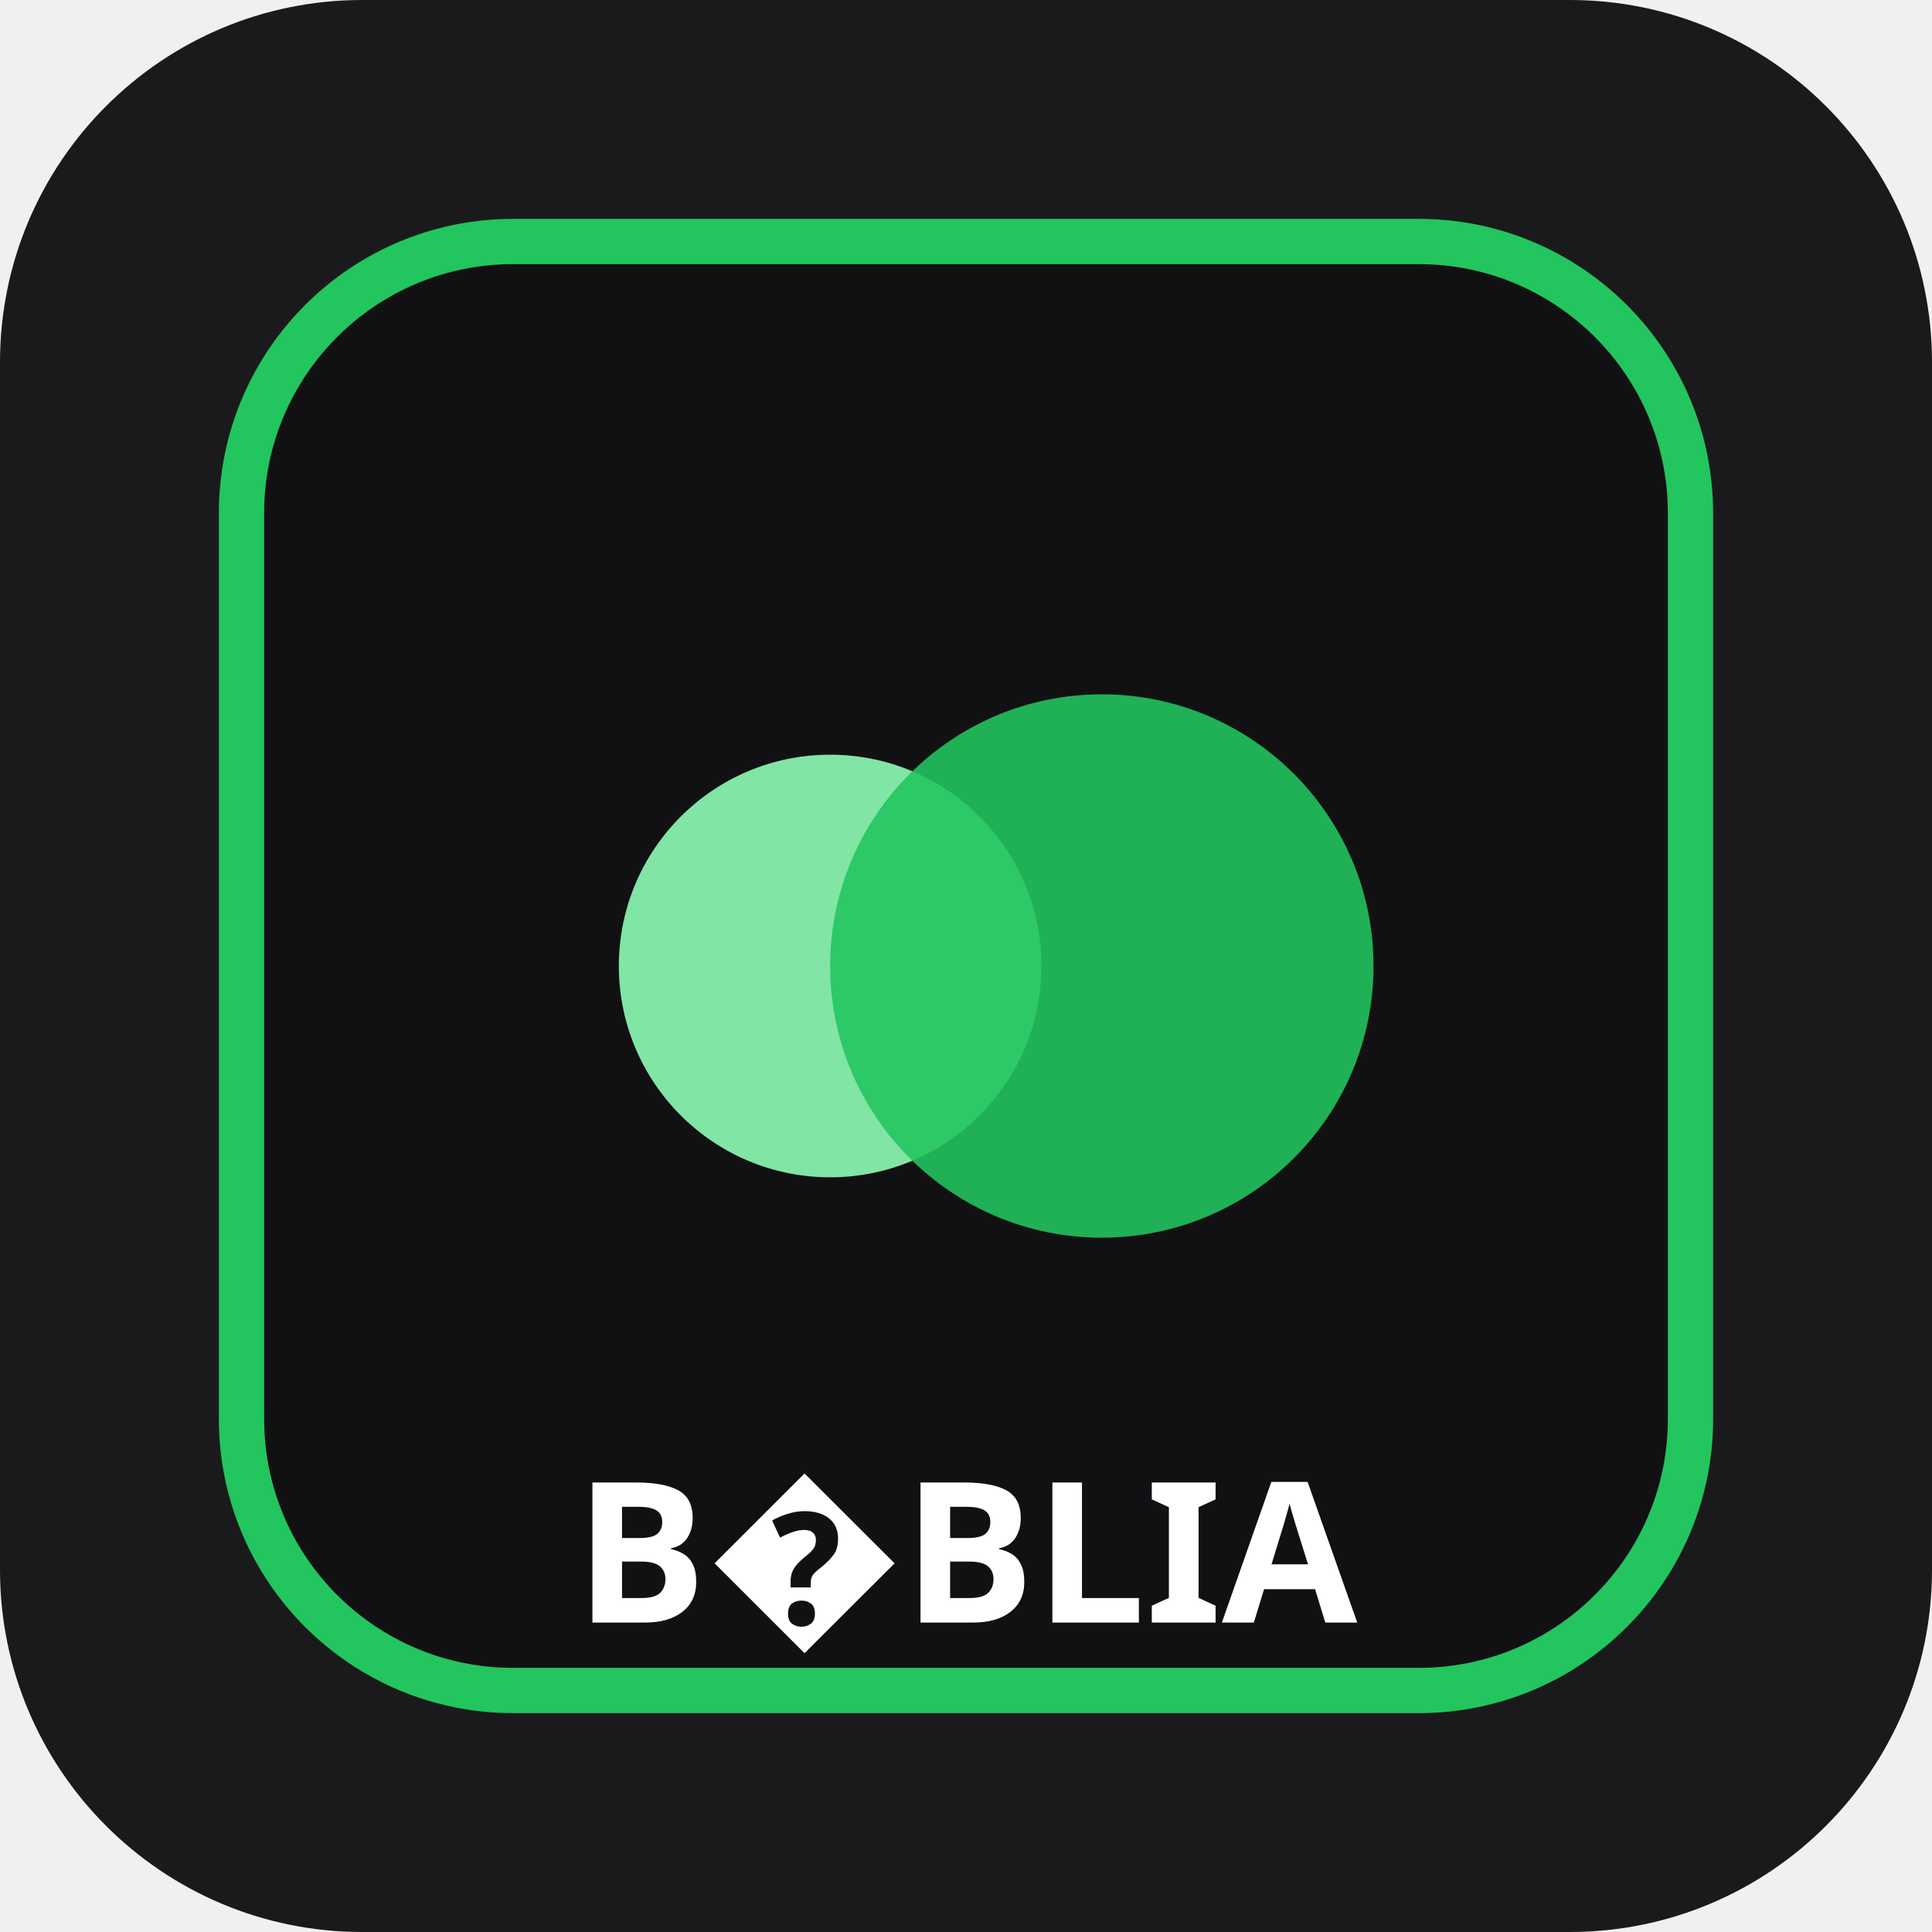
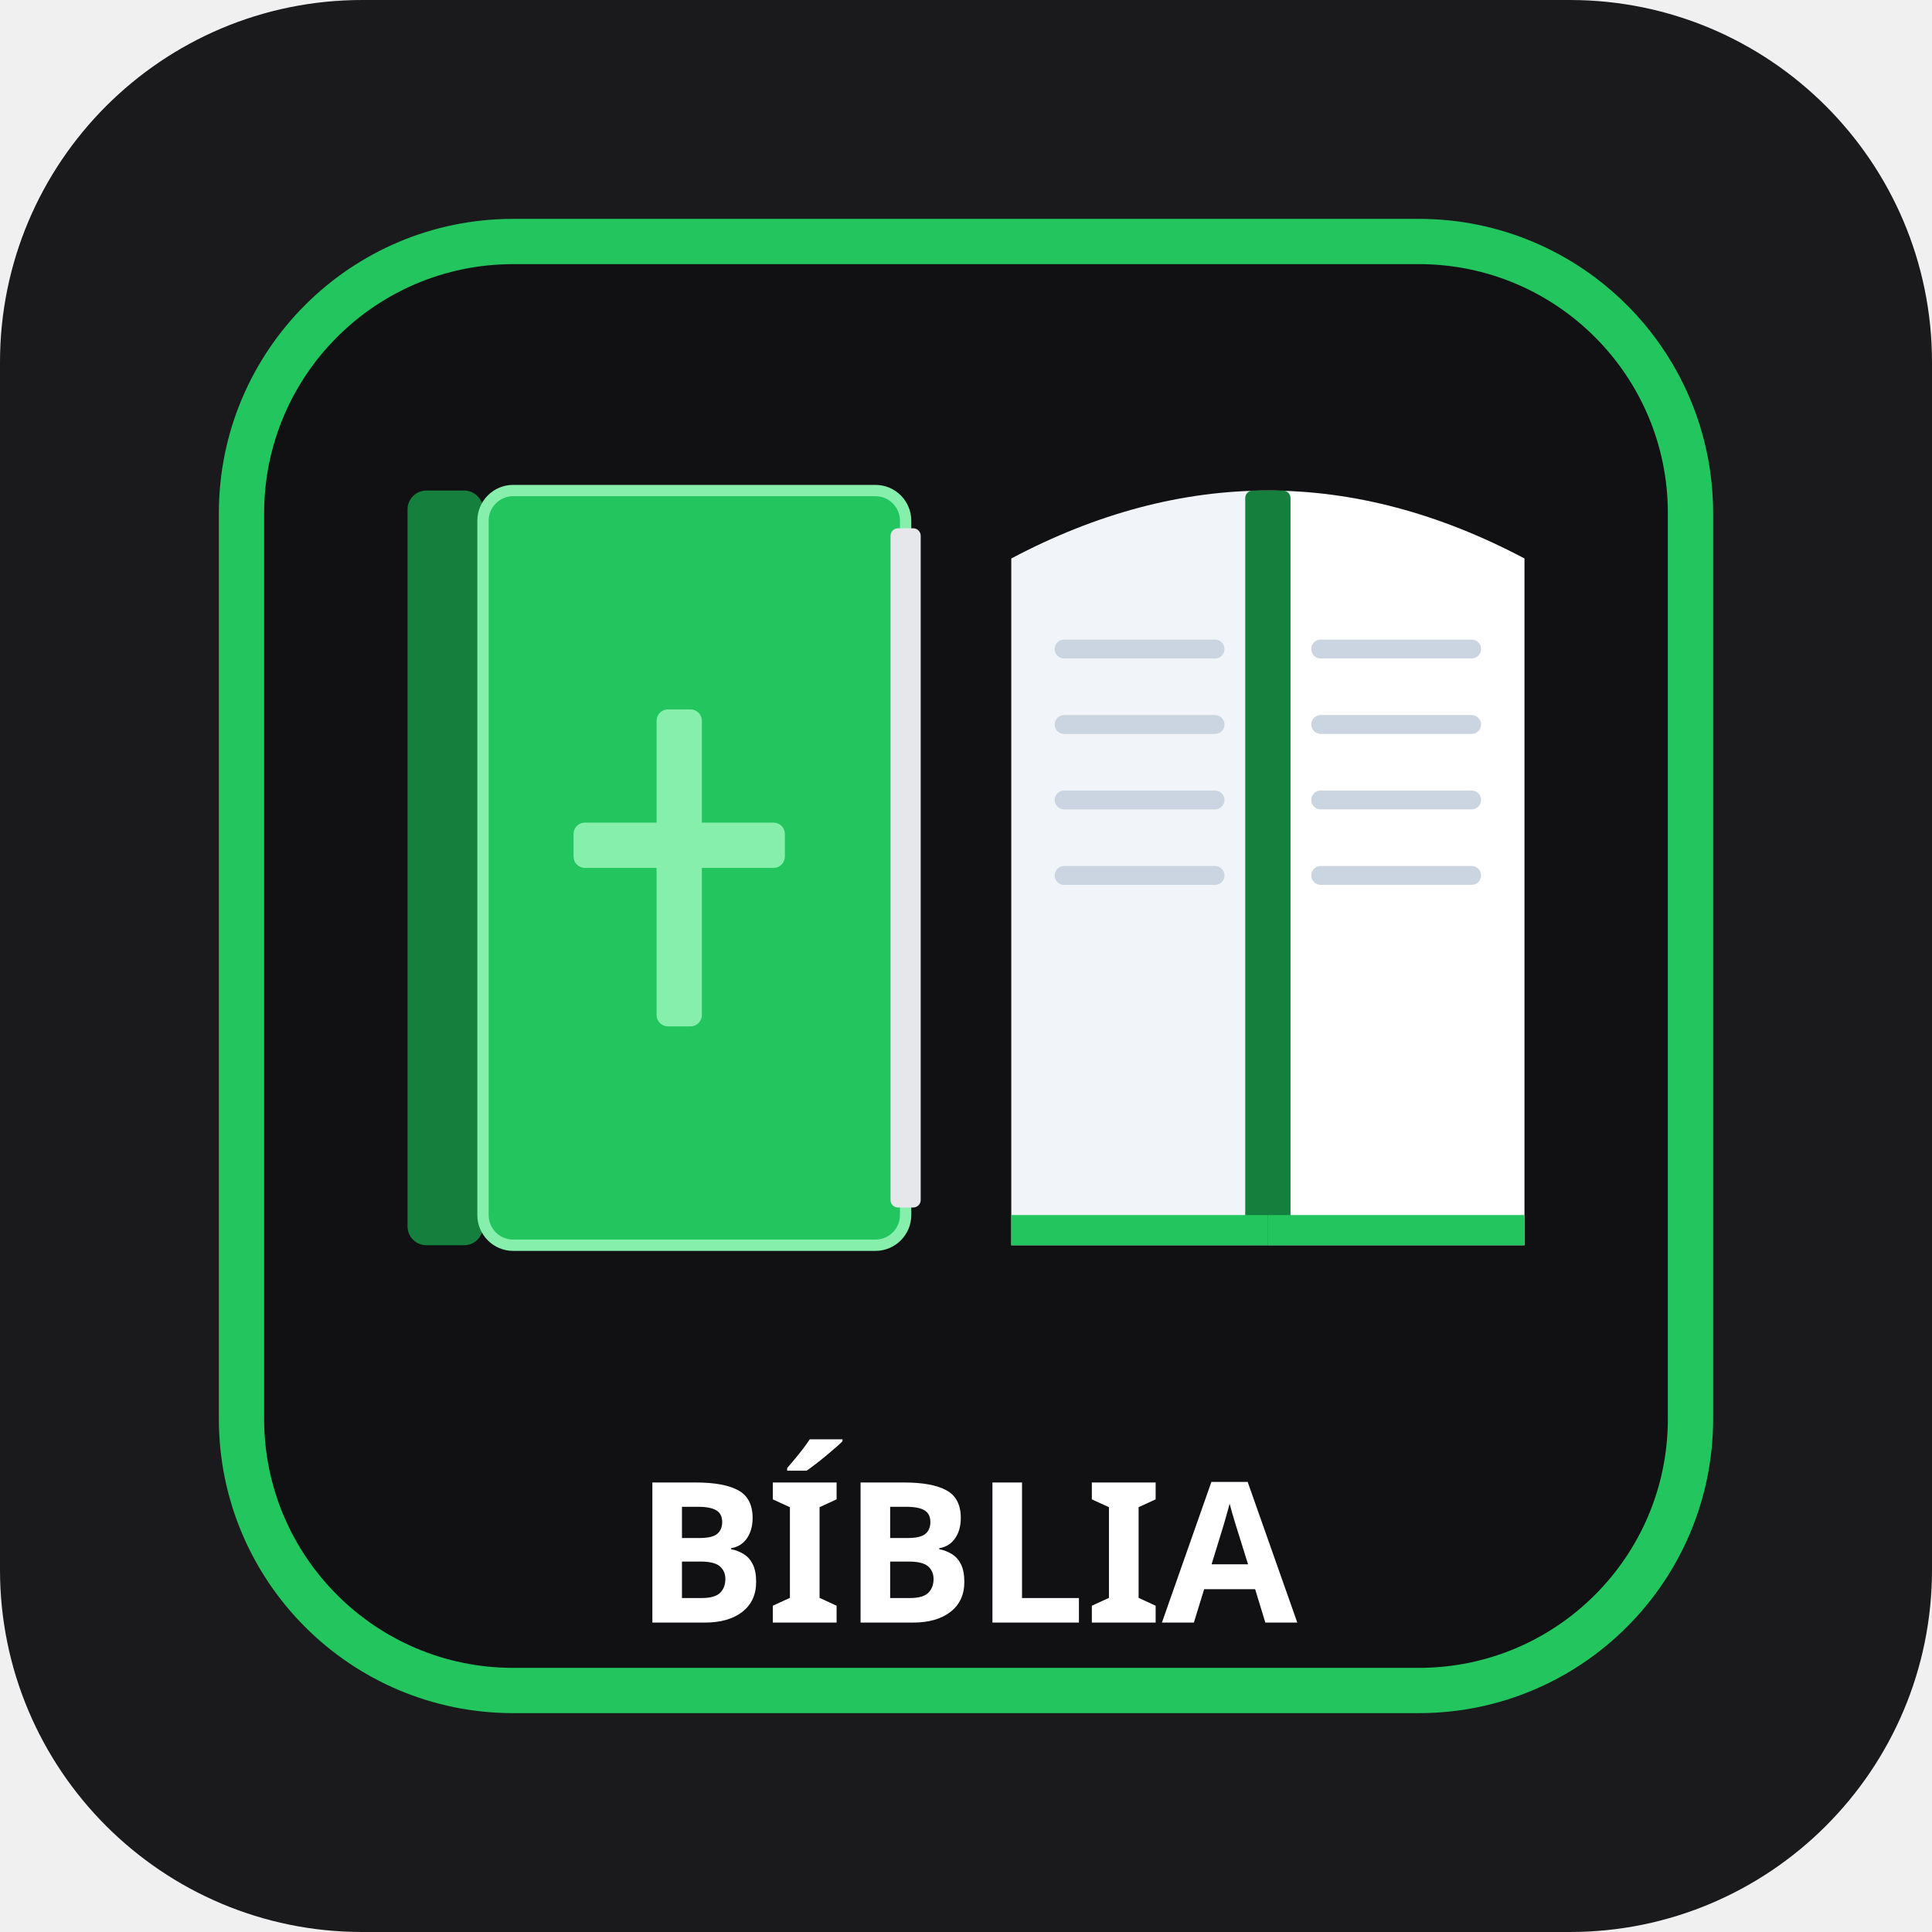
- <svg xmlns="http://www.w3.org/2000/svg" viewBox="0 0 512 512" role="img" aria-label="Nonato B�blia">
+ <svg xmlns="http://www.w3.org/2000/svg" viewBox="0 0 512 512" role="img" aria-label="Nonato Bíblia">
  <rect width="512" height="512" rx="96" fill="#1a1a1c" />
  <rect x="64" y="64" width="384" height="384" rx="72" fill="#111114" stroke="#22c55e" stroke-width="12" />
-   <circle cx="220" cy="256" r="56" fill="#86efac" opacity="0.95" />
-   <circle cx="292" cy="256" r="72" fill="#22c55e" opacity="0.88" />
-   <text x="256" y="430" text-anchor="middle" font-family="Segoe UI, system-ui, sans-serif" font-size="52" font-weight="800" fill="#ffffff">B�BLIA</text>
+   <g transform="translate(108, 130)">
+     <rect x="0" y="0" width="20" height="200" rx="5" fill="#15803d" />
+     <rect x="20" y="0" width="112" height="200" rx="8" fill="#22c55e" stroke="#86efac" stroke-width="3" />
+     <rect x="66" y="58" width="12" height="84" rx="3" fill="#86efac" />
+     <rect x="44" y="88" width="56" height="12" rx="3" fill="#86efac" />
+     <rect x="128" y="10" width="8" height="180" rx="2" fill="#e5e7eb" />
+   </g>
+   <g transform="translate(268, 130)">
+     <path d="M68 0 L68 200 L0 200 L0 18 Q34 0 68 0 Z" fill="#f1f5f9" />
+     <path d="M68 0 Q102 0 136 18 L136 200 L68 200 Z" fill="#ffffff" />
+     <rect x="62" y="0" width="12" height="200" rx="2" fill="#15803d" />
+     <line x1="14" y1="42" x2="54" y2="42" stroke="#cbd5e1" stroke-width="5" stroke-linecap="round" />
+     <line x1="14" y1="62" x2="54" y2="62" stroke="#cbd5e1" stroke-width="5" stroke-linecap="round" />
+     <line x1="14" y1="82" x2="54" y2="82" stroke="#cbd5e1" stroke-width="5" stroke-linecap="round" />
+     <line x1="14" y1="102" x2="54" y2="102" stroke="#cbd5e1" stroke-width="5" stroke-linecap="round" />
+     <line x1="82" y1="42" x2="122" y2="42" stroke="#cbd5e1" stroke-width="5" stroke-linecap="round" />
+     <line x1="82" y1="62" x2="122" y2="62" stroke="#cbd5e1" stroke-width="5" stroke-linecap="round" />
+     <line x1="82" y1="82" x2="122" y2="82" stroke="#cbd5e1" stroke-width="5" stroke-linecap="round" />
+     <line x1="82" y1="102" x2="122" y2="102" stroke="#cbd5e1" stroke-width="5" stroke-linecap="round" />
+     <path d="M0 192 L68 192 L68 200 L0 200 Z" fill="#22c55e" />
+     <path d="M68 192 L136 192 L136 200 L68 200 Z" fill="#22c55e" />
+   </g>
+   <text x="256" y="430" text-anchor="middle" font-family="Segoe UI, system-ui, sans-serif" font-size="52" font-weight="800" fill="#ffffff">BÍBLIA</text>
</svg>
